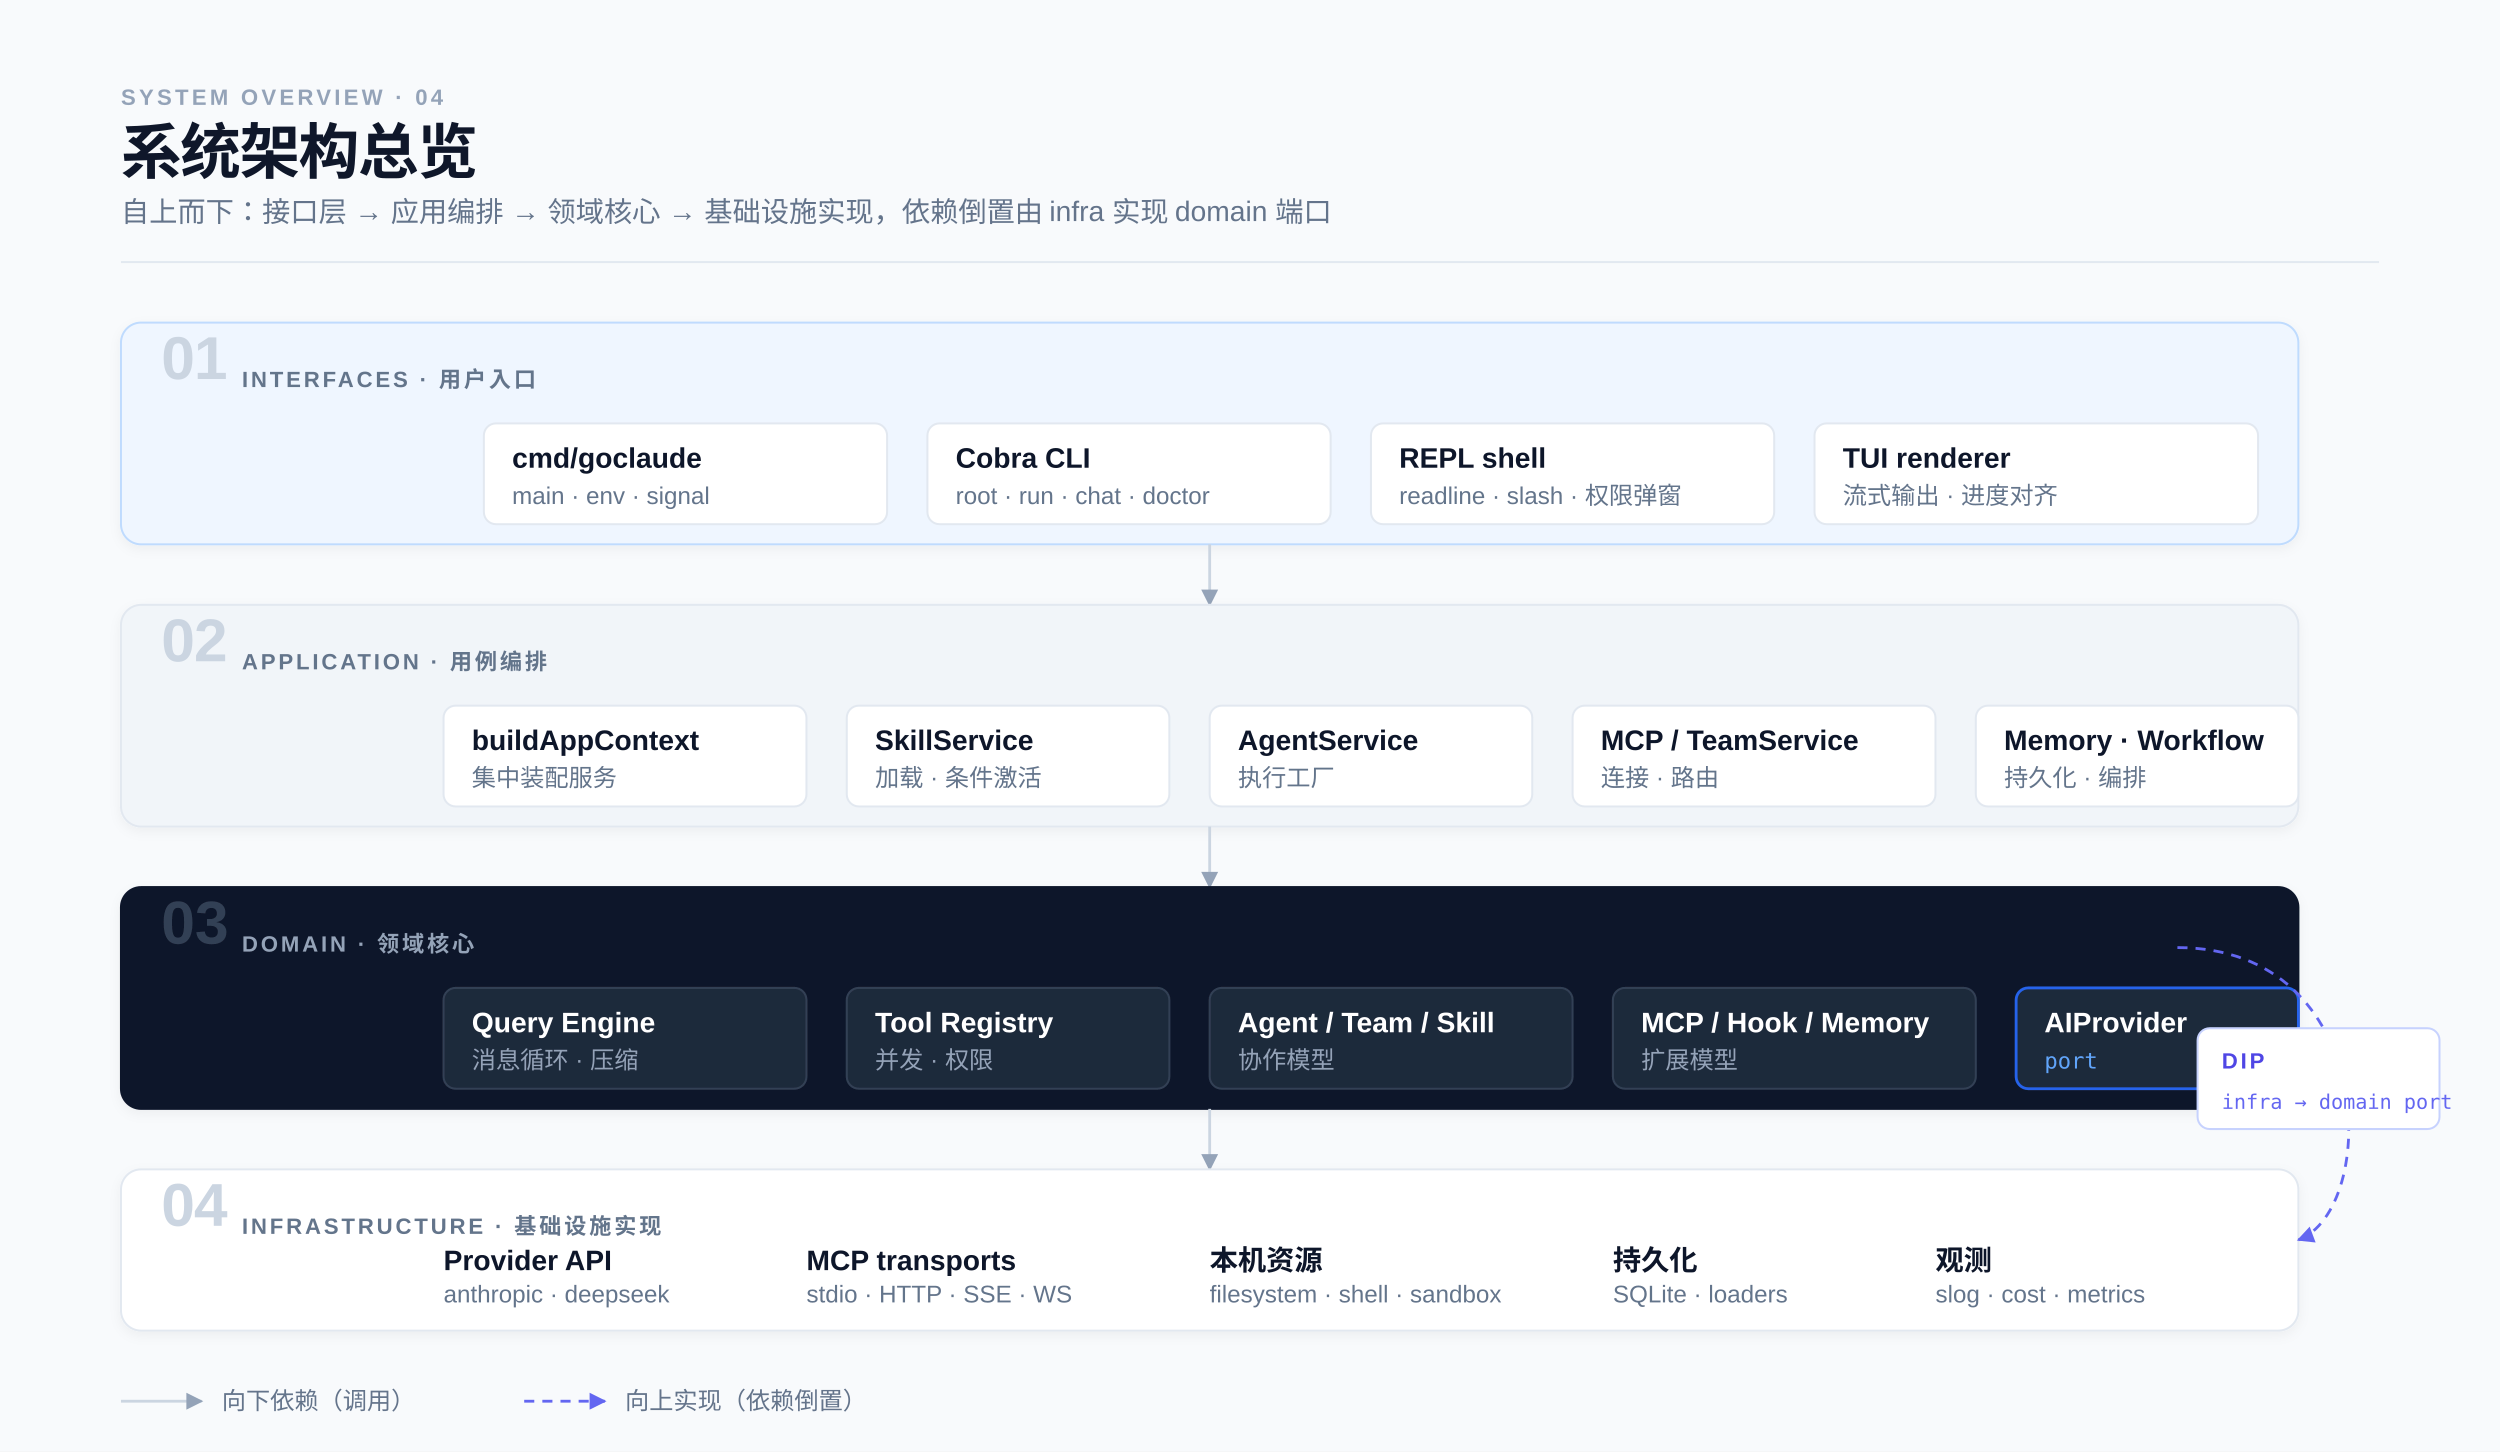
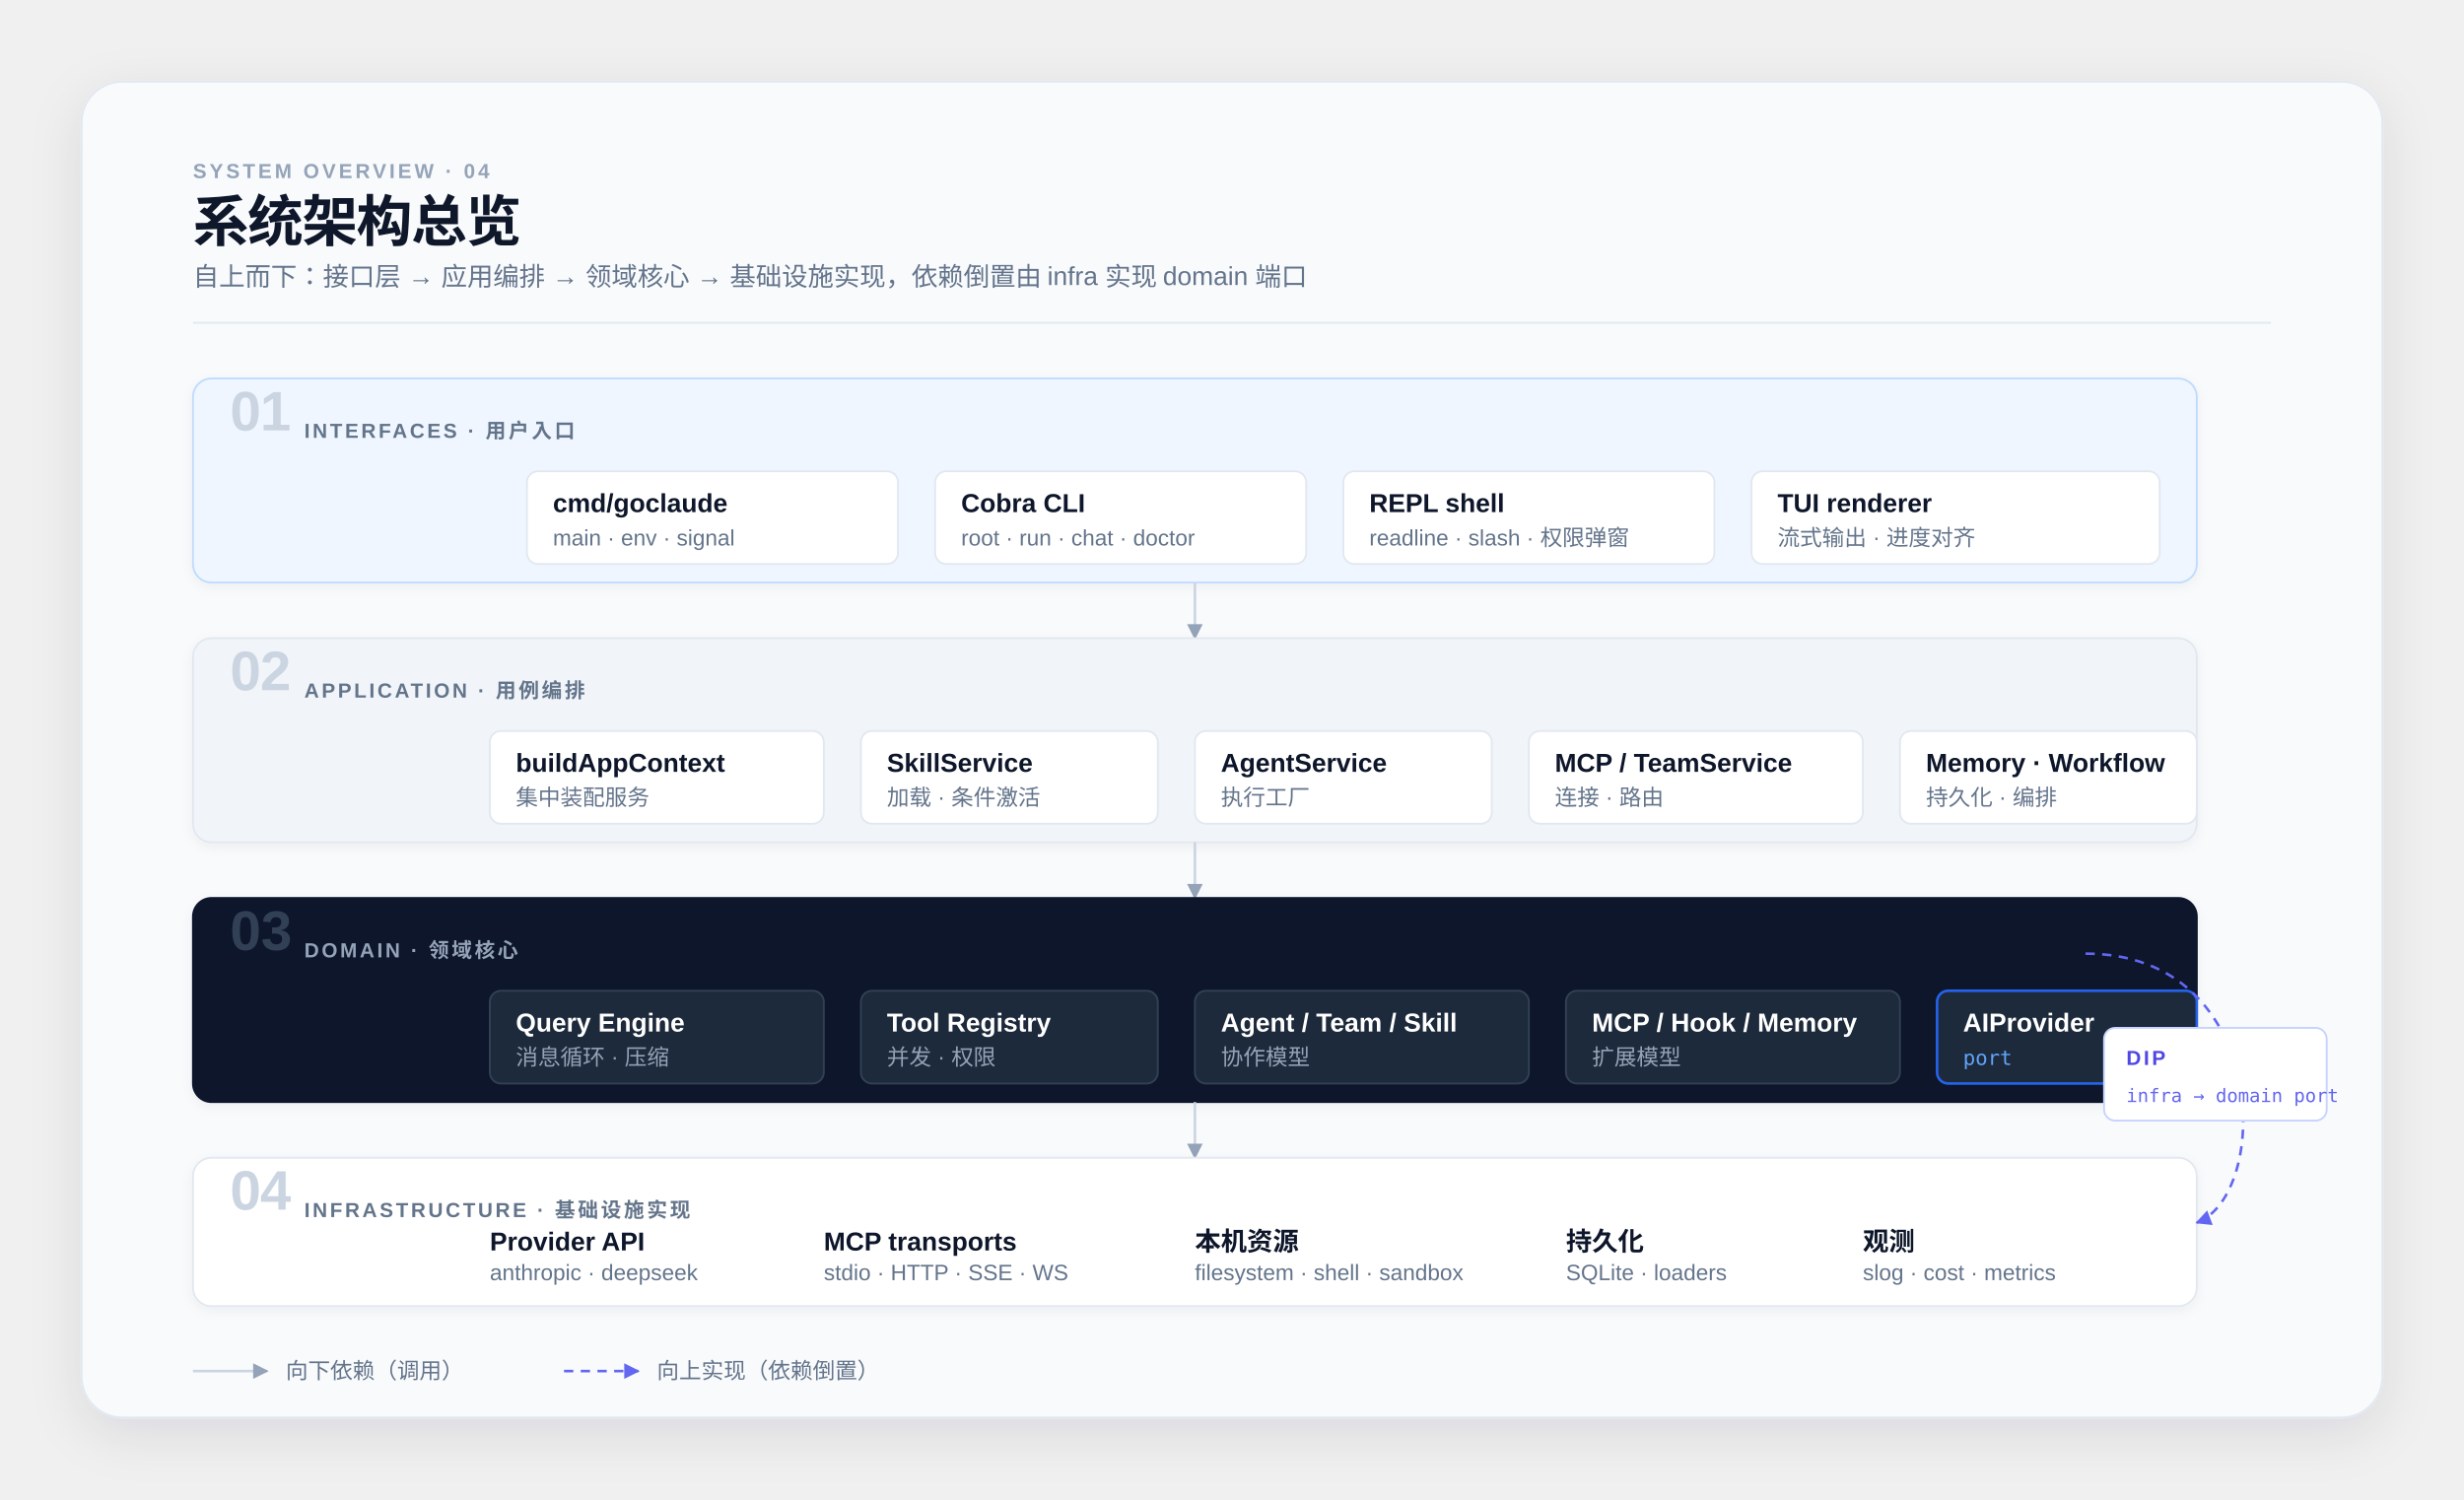
- <svg xmlns="http://www.w3.org/2000/svg" width="1240" height="720" viewBox="0 0 1240 720" role="img" aria-labelledby="title desc">
+ <svg xmlns="http://www.w3.org/2000/svg" width="1328" height="808" viewBox="-44 -44 1328 808" role="img" aria-labelledby="title desc">
  <defs>
    <style>
      .t-title{font:700 30px "Helvetica Neue",Arial,sans-serif;fill:#0f172a;letter-spacing:-.6px}
      .t-sub{font:400 14px "Helvetica Neue",Arial,sans-serif;fill:#64748b}
      .t-eyebrow{font:600 11px "Helvetica Neue",Arial,sans-serif;fill:#94a3b8;letter-spacing:1.6px}
      .t-l{font:600 11px "Helvetica Neue",Arial,sans-serif;fill:#64748b;letter-spacing:1.4px}
      .t-h{font:600 14px "Helvetica Neue",Arial,sans-serif;fill:#0f172a}
      .t-n{font:400 12px "Helvetica Neue",Arial,sans-serif;fill:#64748b}
      .t-tag{font:600 10px "SFMono-Regular",ui-monospace,Menlo,monospace;fill:#94a3b8;letter-spacing:.5px}
      .t-num{font:700 30px "Helvetica Neue",Arial,sans-serif;fill:#cbd5e1;letter-spacing:-.5px}
      .lane-1{fill:#eff6ff;stroke:#bfdbfe;stroke-width:1}
      .lane-2{fill:#f1f5f9;stroke:#e2e8f0;stroke-width:1}
      .lane-3{fill:#0f172a;stroke:#0f172a;stroke-width:1}
      .lane-4{fill:#ffffff;stroke:#e2e8f0;stroke-width:1}
      .card{fill:#ffffff;stroke:#e2e8f0;stroke-width:1}
      .card-on-dark{fill:#1e293b;stroke:#334155;stroke-width:1}
      .stroke{stroke:#cbd5e1;stroke-width:1.4;fill:none}
      .accent{stroke:#2563eb;stroke-width:1.6;fill:none}
      .dip{stroke:#6366f1;stroke-width:1.4;fill:none;stroke-dasharray:5 4}
      .divider{stroke:#e2e8f0;stroke-width:1}
    </style>
    <filter id="cardShadow" x="-10%" y="-10%" width="120%" height="120%">
      <feDropShadow dx="0" dy="2" stdDeviation="3" flood-color="#0f172a" flood-opacity="0.05" />
    </filter>
    <marker id="arrowGray" viewBox="0 0 10 10" refX="9" refY="5" markerWidth="6" markerHeight="6" orient="auto">
      <path d="M0 0 L10 5 L0 10 z" fill="#94a3b8" />
    </marker>
    <marker id="arrowIndigo" viewBox="0 0 10 10" refX="9" refY="5" markerWidth="6" markerHeight="6" orient="auto">
      <path d="M0 0 L10 5 L0 10 z" fill="#6366f1" />
    </marker>
+     <filter id="figureShadow" x="-20%" y="-20%" width="140%" height="140%">
+       <feDropShadow dx="0" dy="8" stdDeviation="14" flood-color="#0f172a" flood-opacity="0.10" />
+     </filter>
  </defs>
-   <rect width="1240" height="720" fill="#f8fafc" />
+   <rect width="1240" height="720" rx="22" ry="22" fill="#f8fafc" stroke="#e2e8f0" stroke-width="1" filter="url(#figureShadow)" />
  <text x="60" y="52" class="t-eyebrow">SYSTEM OVERVIEW · 04</text>
  <text x="60" y="86" class="t-title">系统架构总览</text>
  <text x="60" y="110" class="t-sub">自上而下：接口层 → 应用编排 → 领域核心 → 基础设施实现，依赖倒置由 infra 实现 domain 端口</text>
  <line x1="60" y1="130" x2="1180" y2="130" class="divider" />
  <g transform="translate(60 160)" filter="url(#cardShadow)">
    <rect width="1080" height="110" rx="10" class="lane-1" />
    <text x="20" y="28" class="t-num">01</text>
    <text x="60" y="32" class="t-l">INTERFACES · 用户入口</text>
    <g transform="translate(180 50)">
      <rect width="200" height="50" rx="6" class="card" />
      <text x="14" y="22" class="t-h">cmd/goclaude</text>
      <text x="14" y="40" class="t-n">main · env · signal</text>
    </g>
    <g transform="translate(400 50)">
      <rect width="200" height="50" rx="6" class="card" />
      <text x="14" y="22" class="t-h">Cobra CLI</text>
      <text x="14" y="40" class="t-n">root · run · chat · doctor</text>
    </g>
    <g transform="translate(620 50)">
      <rect width="200" height="50" rx="6" class="card" />
      <text x="14" y="22" class="t-h">REPL shell</text>
      <text x="14" y="40" class="t-n">readline · slash · 权限弹窗</text>
    </g>
    <g transform="translate(840 50)">
      <rect width="220" height="50" rx="6" class="card" />
      <text x="14" y="22" class="t-h">TUI renderer</text>
      <text x="14" y="40" class="t-n">流式输出 · 进度对齐</text>
    </g>
  </g>
  <path d="M600 270 V300" class="stroke" marker-end="url(#arrowGray)" />
  <g transform="translate(60 300)" filter="url(#cardShadow)">
    <rect width="1080" height="110" rx="10" class="lane-2" />
    <text x="20" y="28" class="t-num">02</text>
    <text x="60" y="32" class="t-l">APPLICATION · 用例编排</text>
    <g transform="translate(160 50)">
      <rect width="180" height="50" rx="6" class="card" />
      <text x="14" y="22" class="t-h">buildAppContext</text>
      <text x="14" y="40" class="t-n">集中装配服务</text>
    </g>
    <g transform="translate(360 50)">
      <rect width="160" height="50" rx="6" class="card" />
      <text x="14" y="22" class="t-h">SkillService</text>
      <text x="14" y="40" class="t-n">加载 · 条件激活</text>
    </g>
    <g transform="translate(540 50)">
      <rect width="160" height="50" rx="6" class="card" />
      <text x="14" y="22" class="t-h">AgentService</text>
      <text x="14" y="40" class="t-n">执行工厂</text>
    </g>
    <g transform="translate(720 50)">
      <rect width="180" height="50" rx="6" class="card" />
      <text x="14" y="22" class="t-h">MCP / TeamService</text>
      <text x="14" y="40" class="t-n">连接 · 路由</text>
    </g>
    <g transform="translate(920 50)">
      <rect width="160" height="50" rx="6" class="card" />
      <text x="14" y="22" class="t-h">Memory · Workflow</text>
      <text x="14" y="40" class="t-n">持久化 · 编排</text>
    </g>
  </g>
  <path d="M600 410 V440" class="stroke" marker-end="url(#arrowGray)" />
  <g transform="translate(60 440)" filter="url(#cardShadow)">
    <rect width="1080" height="110" rx="10" class="lane-3" />
    <text x="20" y="28" font-family="Helvetica Neue,Arial,sans-serif" font-weight="700" font-size="30" fill="#334155">03</text>
    <text x="60" y="32" font-family="Helvetica Neue,Arial,sans-serif" font-weight="600" font-size="11" fill="#94a3b8" letter-spacing="1.4">DOMAIN · 领域核心</text>
    <g transform="translate(160 50)">
      <rect width="180" height="50" rx="6" class="card-on-dark" />
      <text x="14" y="22" font-weight="600" font-size="14" font-family="Helvetica Neue,Arial,sans-serif" fill="#ffffff">Query Engine</text>
      <text x="14" y="40" font-weight="400" font-size="12" font-family="Helvetica Neue,Arial,sans-serif" fill="#94a3b8">消息循环 · 压缩</text>
    </g>
    <g transform="translate(360 50)">
      <rect width="160" height="50" rx="6" class="card-on-dark" />
      <text x="14" y="22" font-weight="600" font-size="14" font-family="Helvetica Neue,Arial,sans-serif" fill="#ffffff">Tool Registry</text>
      <text x="14" y="40" font-weight="400" font-size="12" font-family="Helvetica Neue,Arial,sans-serif" fill="#94a3b8">并发 · 权限</text>
    </g>
    <g transform="translate(540 50)">
      <rect width="180" height="50" rx="6" class="card-on-dark" />
      <text x="14" y="22" font-weight="600" font-size="14" font-family="Helvetica Neue,Arial,sans-serif" fill="#ffffff">Agent / Team / Skill</text>
      <text x="14" y="40" font-weight="400" font-size="12" font-family="Helvetica Neue,Arial,sans-serif" fill="#94a3b8">协作模型</text>
    </g>
    <g transform="translate(740 50)">
      <rect width="180" height="50" rx="6" class="card-on-dark" />
      <text x="14" y="22" font-weight="600" font-size="14" font-family="Helvetica Neue,Arial,sans-serif" fill="#ffffff">MCP / Hook / Memory</text>
      <text x="14" y="40" font-weight="400" font-size="12" font-family="Helvetica Neue,Arial,sans-serif" fill="#94a3b8">扩展模型</text>
    </g>
    <g transform="translate(940 50)">
      <rect width="140" height="50" rx="6" fill="#1e293b" stroke="#2563eb" stroke-width="1.4" />
      <text x="14" y="22" font-weight="600" font-size="14" font-family="Helvetica Neue,Arial,sans-serif" fill="#ffffff">AIProvider</text>
      <text x="14" y="40" font-weight="400" font-size="11" font-family="SFMono-Regular,ui-monospace,Menlo,monospace" fill="#60a5fa">port</text>
    </g>
  </g>
  <path d="M600 550 V580" class="stroke" marker-end="url(#arrowGray)" />
  <g transform="translate(60 580)" filter="url(#cardShadow)">
    <rect width="1080" height="80" rx="10" class="lane-4" />
    <text x="20" y="28" class="t-num">04</text>
    <text x="60" y="32" class="t-l">INFRASTRUCTURE · 基础设施实现</text>
    <g transform="translate(160 50)">
      <text class="t-h">Provider API</text>
      <text x="0" y="16" class="t-n">anthropic · deepseek</text>
    </g>
    <g transform="translate(340 50)">
      <text class="t-h">MCP transports</text>
      <text x="0" y="16" class="t-n">stdio · HTTP · SSE · WS</text>
    </g>
    <g transform="translate(540 50)">
      <text class="t-h">本机资源</text>
      <text x="0" y="16" class="t-n">filesystem · shell · sandbox</text>
    </g>
    <g transform="translate(740 50)">
      <text class="t-h">持久化</text>
      <text x="0" y="16" class="t-n">SQLite · loaders</text>
    </g>
    <g transform="translate(900 50)">
      <text class="t-h">观测</text>
      <text x="0" y="16" class="t-n">slog · cost · metrics</text>
    </g>
  </g>
  <path d="M1080 470 C1180 470 1180 600 1140 615" class="dip" marker-end="url(#arrowIndigo)" />
  <g transform="translate(1090 510)">
    <rect width="120" height="50" rx="6" fill="#ffffff" stroke="#c7d2fe" stroke-width="1" />
    <text x="12" y="20" font-family="Helvetica Neue,Arial,sans-serif" font-weight="600" font-size="11" fill="#4f46e5" letter-spacing="1.4">DIP</text>
    <text x="12" y="40" font-family="SFMono-Regular,ui-monospace,Menlo,monospace" font-size="10" fill="#6366f1">infra → domain port</text>
  </g>
  <g transform="translate(60 690)">
    <line x1="0" y1="5" x2="40" y2="5" class="stroke" marker-end="url(#arrowGray)" />
    <text x="50" y="9" class="t-n">向下依赖（调用）</text>
    <line x1="200" y1="5" x2="240" y2="5" class="dip" marker-end="url(#arrowIndigo)" />
    <text x="250" y="9" class="t-n">向上实现（依赖倒置）</text>
  </g>
</svg>
